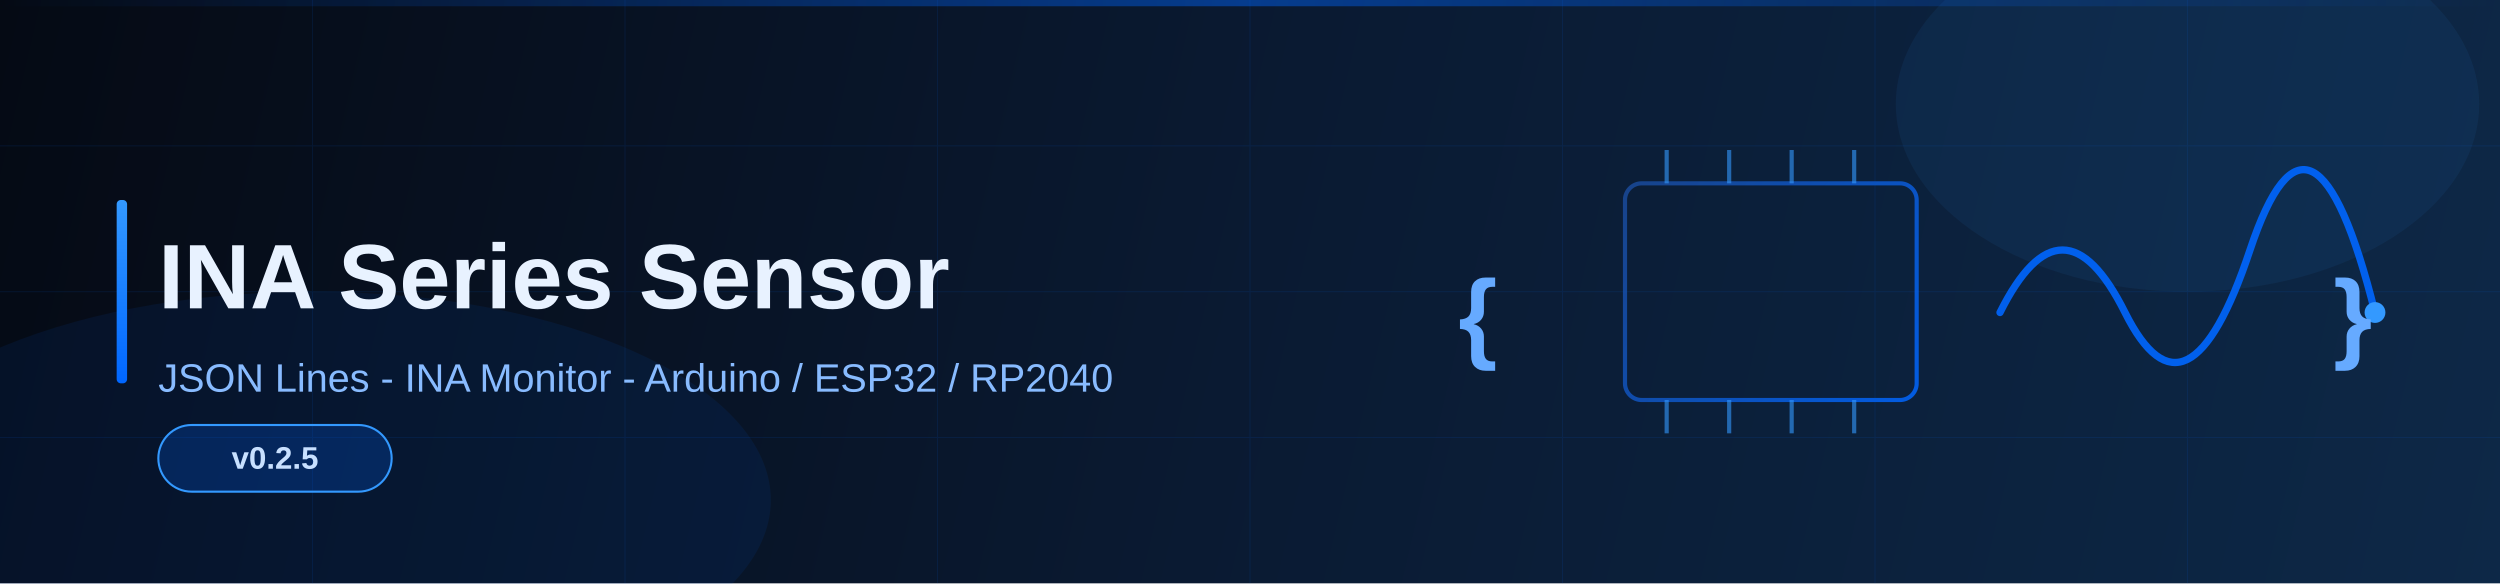
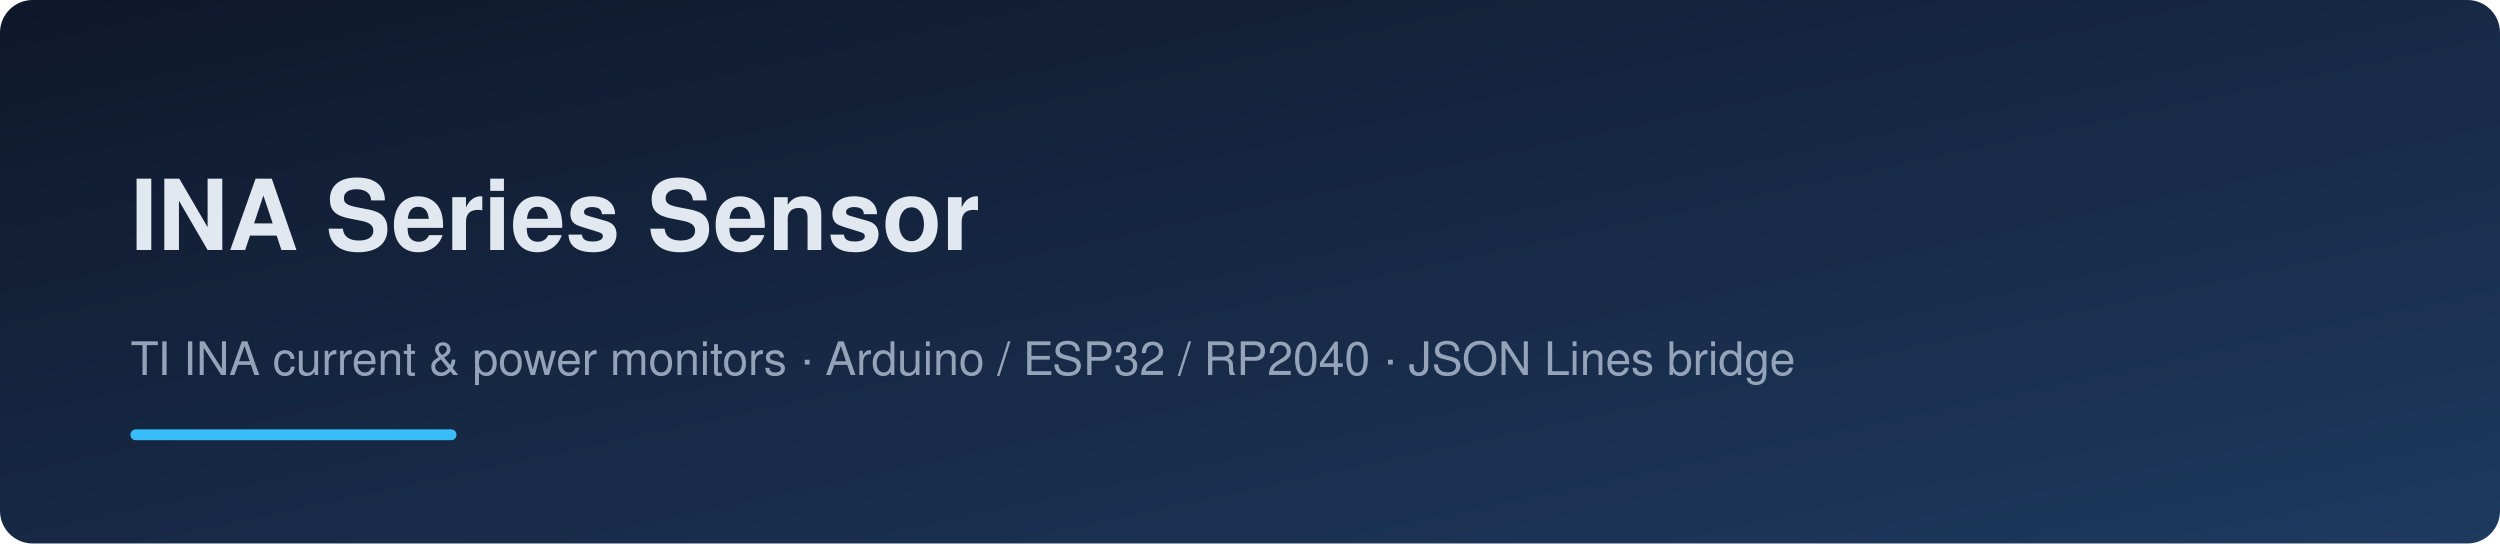
- <svg xmlns="http://www.w3.org/2000/svg" viewBox="0 0 1200 280" width="1200" height="280">
+ <svg xmlns="http://www.w3.org/2000/svg" width="920" height="200" viewBox="0 0 920 200" role="img" aria-label="INA Series Sensor">
  <defs>
-     <linearGradient id="bg" x1="0" y1="0" x2="1200" y2="280" gradientUnits="userSpaceOnUse">
-       <stop offset="0" stop-color="#050a14" />
-       <stop offset="0.5" stop-color="#0a1a32" />
-       <stop offset="1" stop-color="#0d2847" />
-     </linearGradient>
-     <linearGradient id="glow" x1="0" y1="0" x2="1200" y2="0" gradientUnits="userSpaceOnUse">
-       <stop offset="0" stop-color="#0066FF" stop-opacity="0" />
-       <stop offset="0.5" stop-color="#0066FF" stop-opacity="0.45" />
-       <stop offset="1" stop-color="#0066FF" stop-opacity="0" />
-     </linearGradient>
-     <linearGradient id="bar" x1="56" y1="96" x2="56" y2="184" gradientUnits="userSpaceOnUse">
-       <stop offset="0" stop-color="#3399FF" />
-       <stop offset="1" stop-color="#0066FF" />
-     </linearGradient>
-     <linearGradient id="chip" x1="780" y1="88" x2="920" y2="192" gradientUnits="userSpaceOnUse">
-       <stop offset="0" stop-color="#1a4a99" />
-       <stop offset="1" stop-color="#0066FF" />
+     <linearGradient id="bg" x1="0%" y1="0%" x2="100%" y2="100%">
+       <stop offset="0%" style="stop-color:#0f172a" />
+       <stop offset="100%" style="stop-color:#1e3a5f" />
    </linearGradient>
  </defs>
-   <rect width="1200" height="280" fill="url(#bg)" />
-   <rect x="0" y="0" width="1200" height="3" fill="url(#glow)" />
-   <ellipse cx="150" cy="240" rx="220" ry="100" fill="#0066FF" opacity="0.08" />
-   <ellipse cx="1050" cy="50" rx="140" ry="90" fill="#3399FF" opacity="0.07" />
-   <g opacity="0.1" stroke="#0066FF" stroke-width="0.5" fill="none">
-     <path d="M0,70 L1200,70 M0,140 L1200,140 M0,210 L1200,210" />
-     <path d="M150,0 L150,280 M300,0 L300,280 M450,0 L450,280 M600,0 L600,280 M750,0 L750,280 M900,0 L900,280 M1050,0 L1050,280" />
-   </g>
-   <rect x="780" y="88" width="140" height="104" rx="8" fill="none" stroke="url(#chip)" stroke-width="2" opacity="0.85" />
-   <path d="M800,88 L800,72 M830,88 L830,72 M860,88 L860,72 M890,88 L890,72" stroke="#3399FF" stroke-width="2" opacity="0.6" fill="none" />
-   <path d="M800,192 L800,208 M830,192 L830,208 M860,192 L860,208 M890,192 L890,208" stroke="#3399FF" stroke-width="2" opacity="0.6" fill="none" />
-   <path d="M960,150 Q990,90 1020,150 T1080,120 T1140,150" stroke="#0066FF" stroke-width="3.5" fill="none" stroke-linecap="round" stroke-linejoin="round" opacity="0.9" />
-   <circle cx="1140" cy="150" r="5" fill="#3399FF" />
-   <text x="700" y="168" fill="#66aaff" font-family="Arial,Helvetica,sans-serif" font-size="48" font-weight="700">{</text>
-   <text x="1120" y="168" fill="#66aaff" font-family="Arial,Helvetica,sans-serif" font-size="48" font-weight="700">}</text>
-   <rect x="56" y="96" width="5" height="88" rx="2" fill="url(#bar)" />
-   <text x="76" y="148" fill="#e8f2ff" font-family="Arial,Helvetica,sans-serif" font-size="44" font-weight="700">INA Series Sensor</text>
-   <text x="76" y="188" fill="#88bbff" font-family="Arial,Helvetica,sans-serif" font-size="19" font-weight="500">JSON Lines - INA Monitor - Arduino / ESP32 / RP2040</text>
-   <rect x="76" y="204" width="112" height="32" rx="16" fill="#0066FF" fill-opacity="0.22" stroke="#3399FF" stroke-width="1" />
-   <text x="132" y="225" fill="#c8e0ff" font-family="Arial,Helvetica,sans-serif" font-size="15" font-weight="600" text-anchor="middle">v0.2.5</text>
+   <rect width="920" height="200" rx="12" fill="url(#bg)" />
+   <text x="48" y="92" fill="#e2e8f0" font-family="Segoe UI, Helvetica, Arial, sans-serif" font-size="36" font-weight="600">INA Series Sensor</text>
+   <text x="48" y="138" fill="#94a3b8" font-family="Segoe UI, Helvetica, Arial, sans-serif" font-size="17">TI INA current &amp; power monitors · Arduino / ESP32 / RP2040 · JSON Lines bridge</text>
+   <rect x="48" y="158" width="120" height="4" rx="2" fill="#38bdf8" />
</svg>
